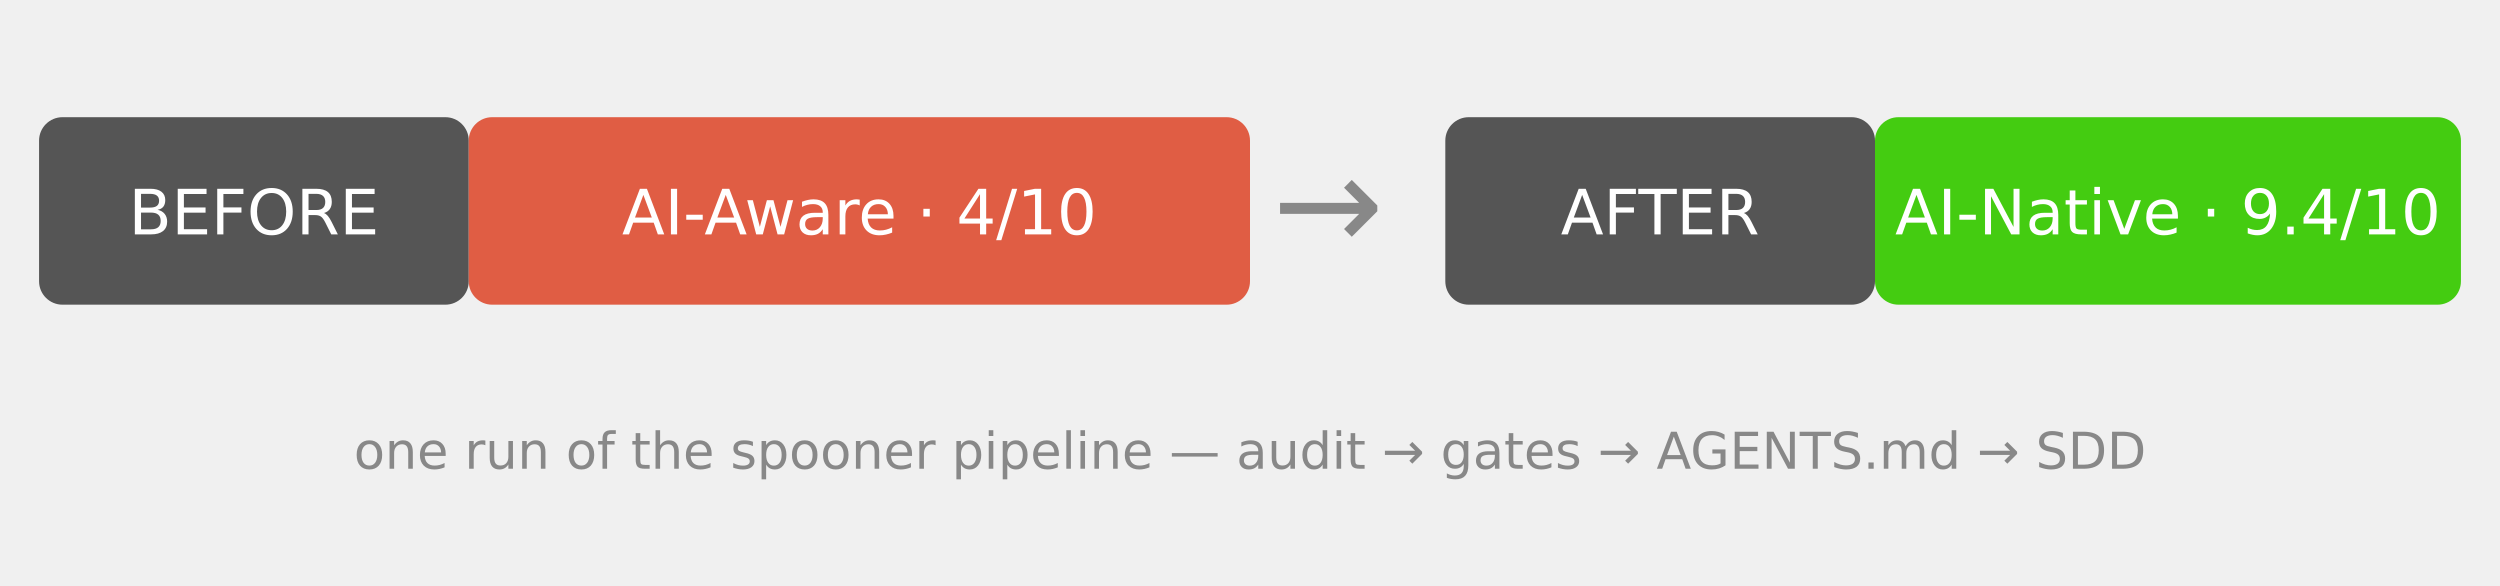
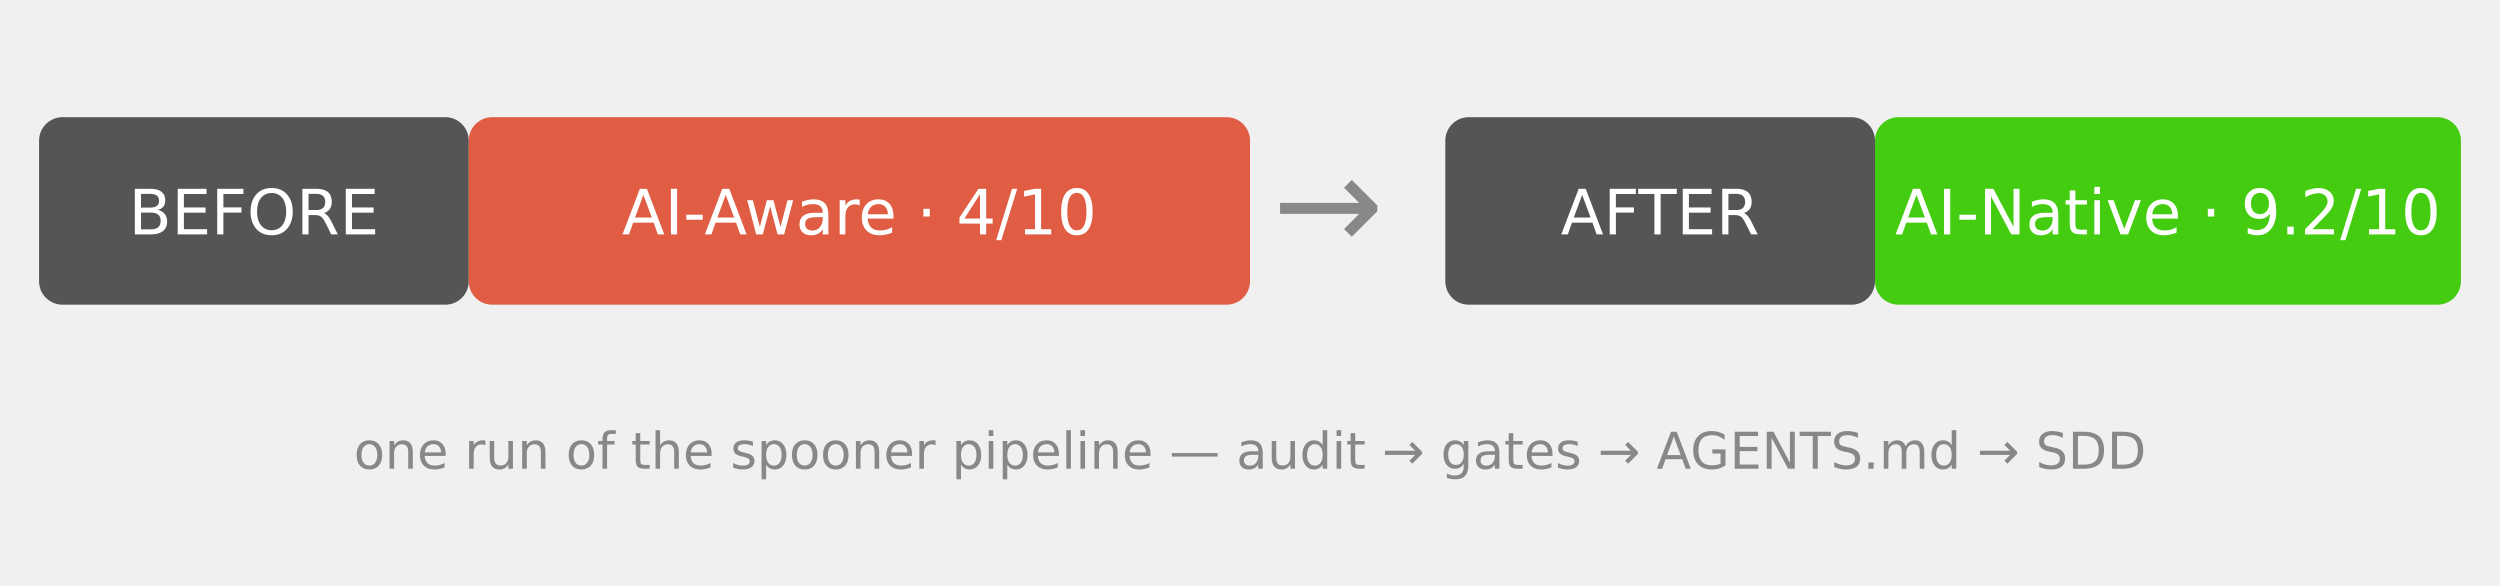
- <svg xmlns="http://www.w3.org/2000/svg" width="640" height="150" role="img" aria-label="AI readiness before and after the spooner transform: 4/10 AI-Aware becomes 9.4/10 AI-Native">
+ <svg xmlns="http://www.w3.org/2000/svg" width="640" height="150" role="img" aria-label="AI readiness before and after the spooner transform: 4/10 AI-Aware becomes 9.2/10 AI-Native">
  <rect x="10" y="30" width="110" height="48" rx="6" fill="#555" />
  <text x="65" y="60" font-family="Verdana,Geneva,DejaVu Sans,sans-serif" font-size="16" fill="#fff" text-anchor="middle">BEFORE</text>
  <rect x="120" y="30" width="200" height="48" rx="6" fill="#e05d44" />
  <text x="220" y="60" font-family="Verdana,Geneva,DejaVu Sans,sans-serif" font-size="16" fill="#fff" text-anchor="middle">AI-Aware · 4/10</text>
  <text x="340" y="64" font-family="Verdana,Geneva,DejaVu Sans,sans-serif" font-size="34" fill="#888" text-anchor="middle">→</text>
  <rect x="370" y="30" width="110" height="48" rx="6" fill="#555" />
  <text x="425" y="60" font-family="Verdana,Geneva,DejaVu Sans,sans-serif" font-size="16" fill="#fff" text-anchor="middle">AFTER</text>
  <rect x="480" y="30" width="150" height="48" rx="6" fill="#4c1" />
-   <text x="555" y="60" font-family="Verdana,Geneva,DejaVu Sans,sans-serif" font-size="16" fill="#fff" text-anchor="middle">AI-Native · 9.4/10</text>
+   <text x="555" y="60" font-family="Verdana,Geneva,DejaVu Sans,sans-serif" font-size="16" fill="#fff" text-anchor="middle">AI-Native · 9.2/10</text>
  <text x="320" y="120" font-family="Verdana,Geneva,DejaVu Sans,sans-serif" font-size="13" fill="#888" text-anchor="middle">one run of the spooner pipeline — audit → gates → AGENTS.md → SDD</text>
</svg>
